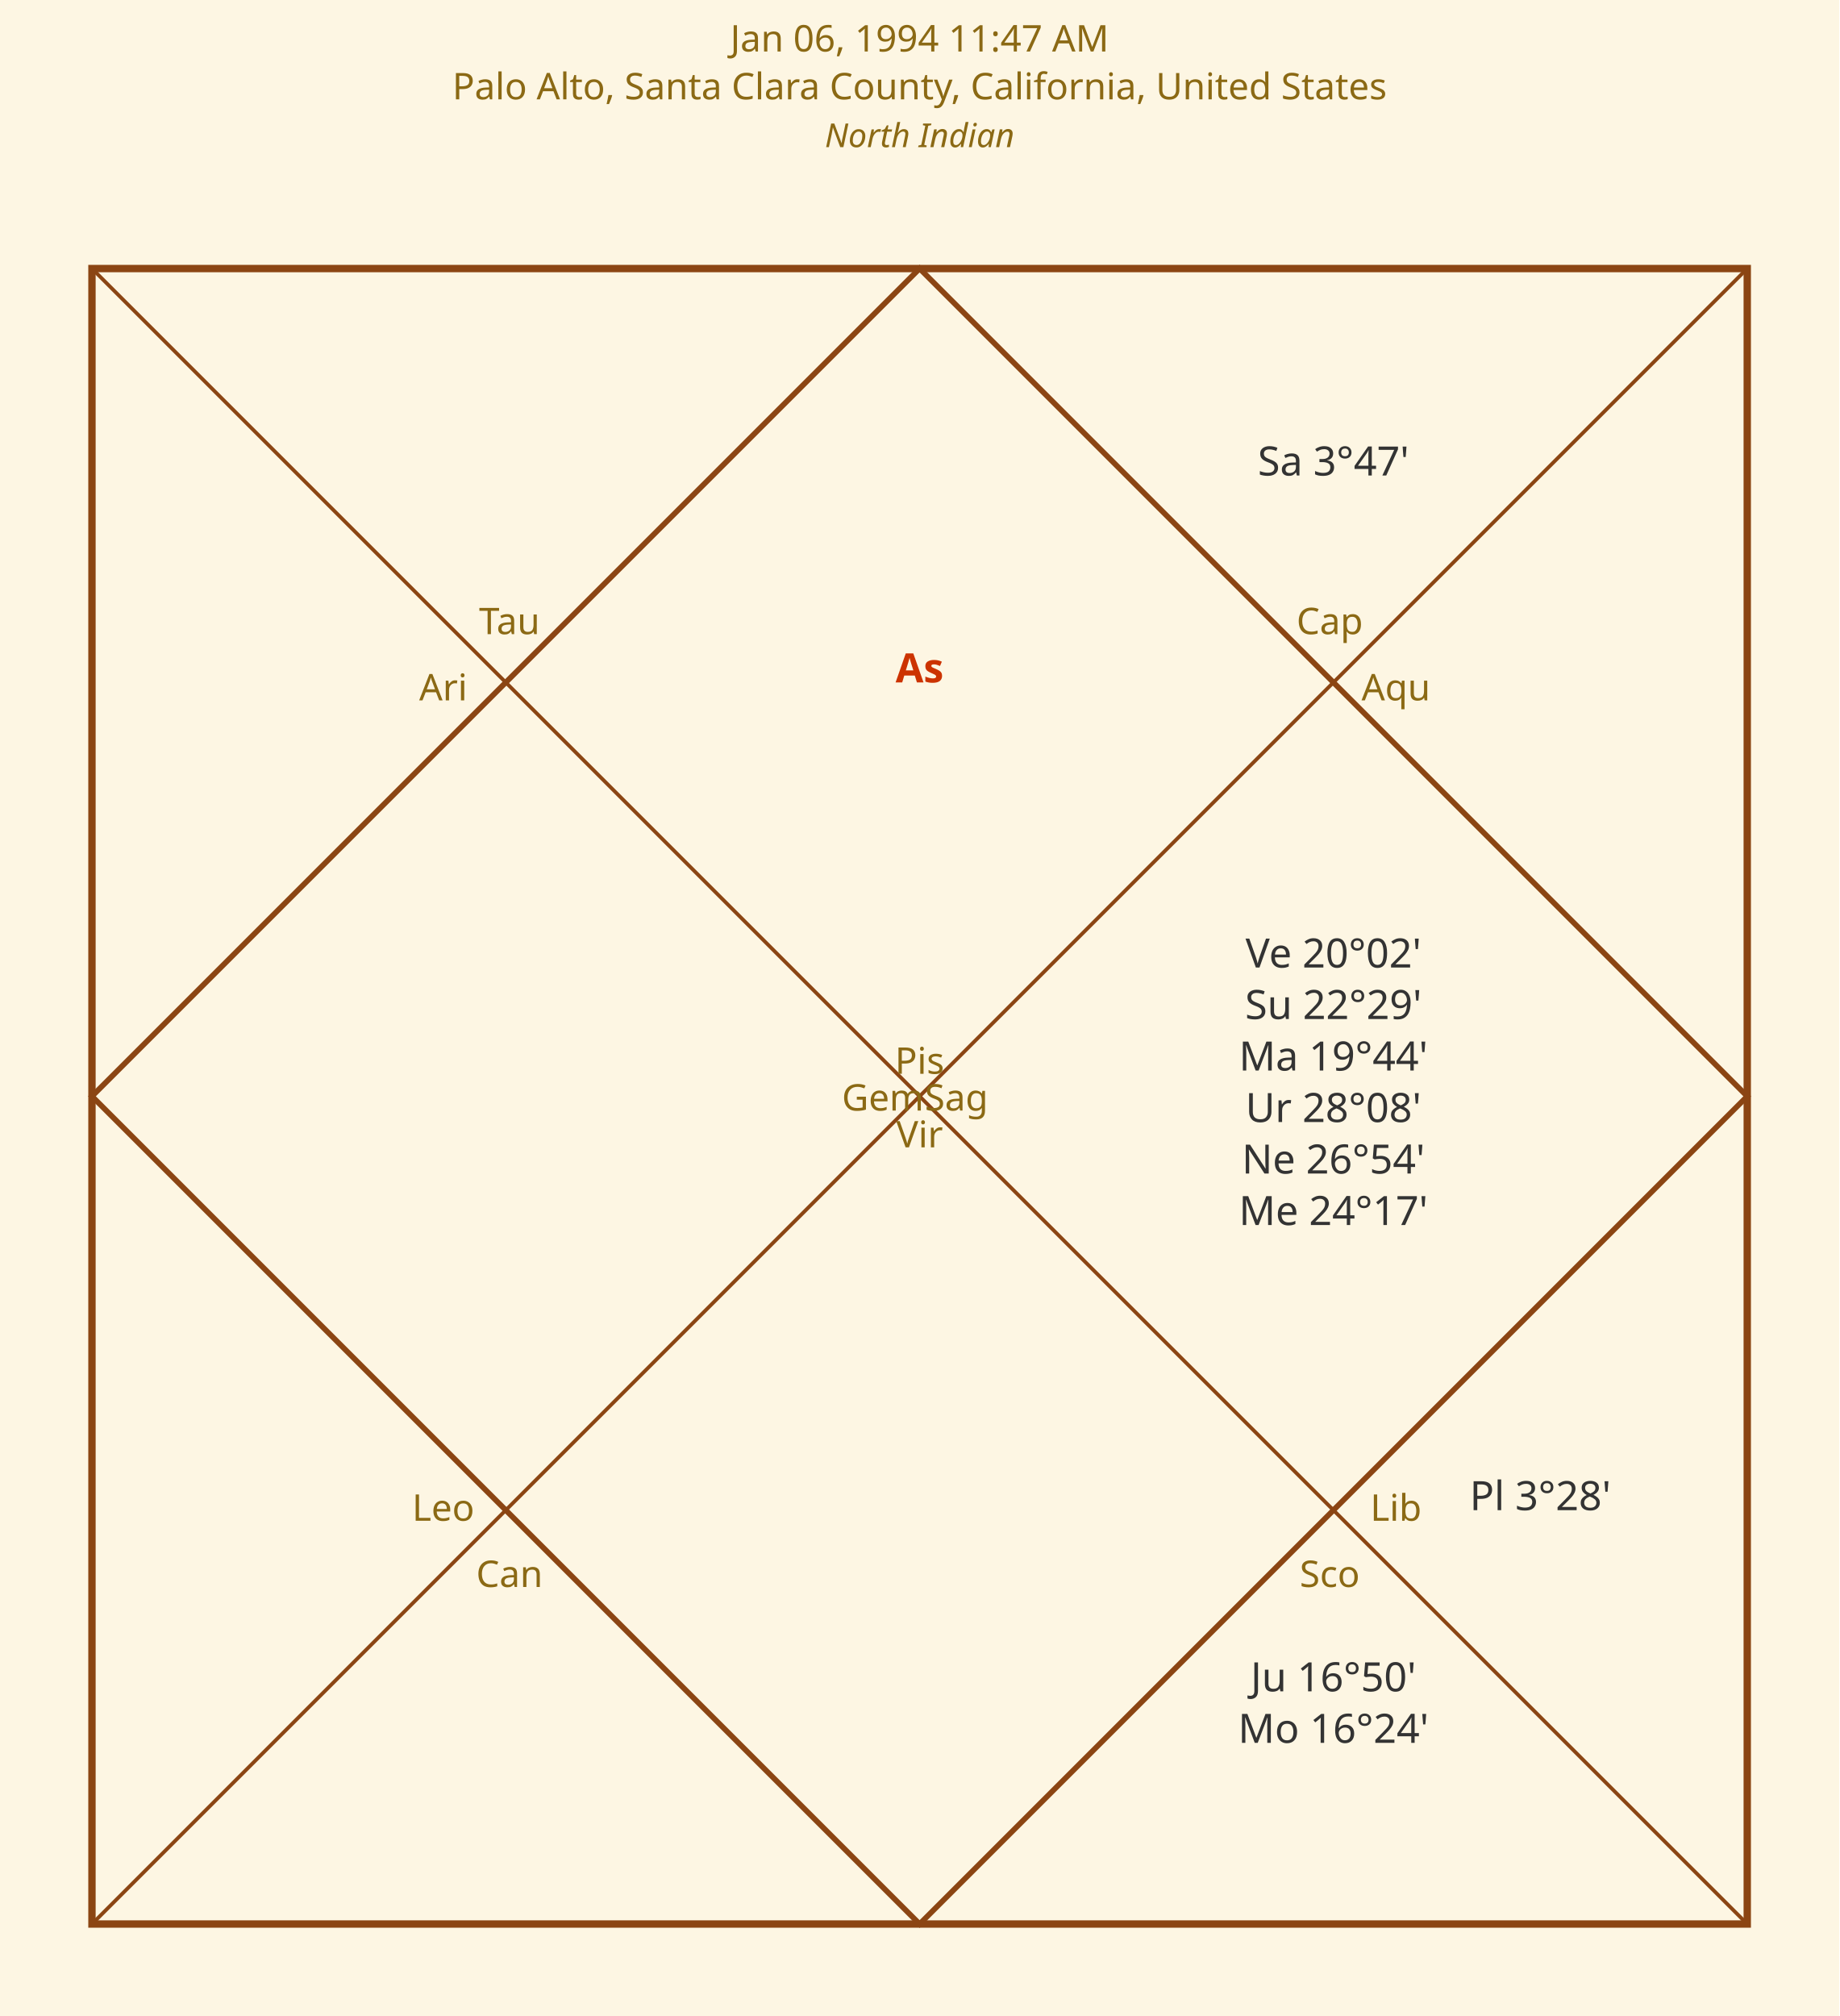
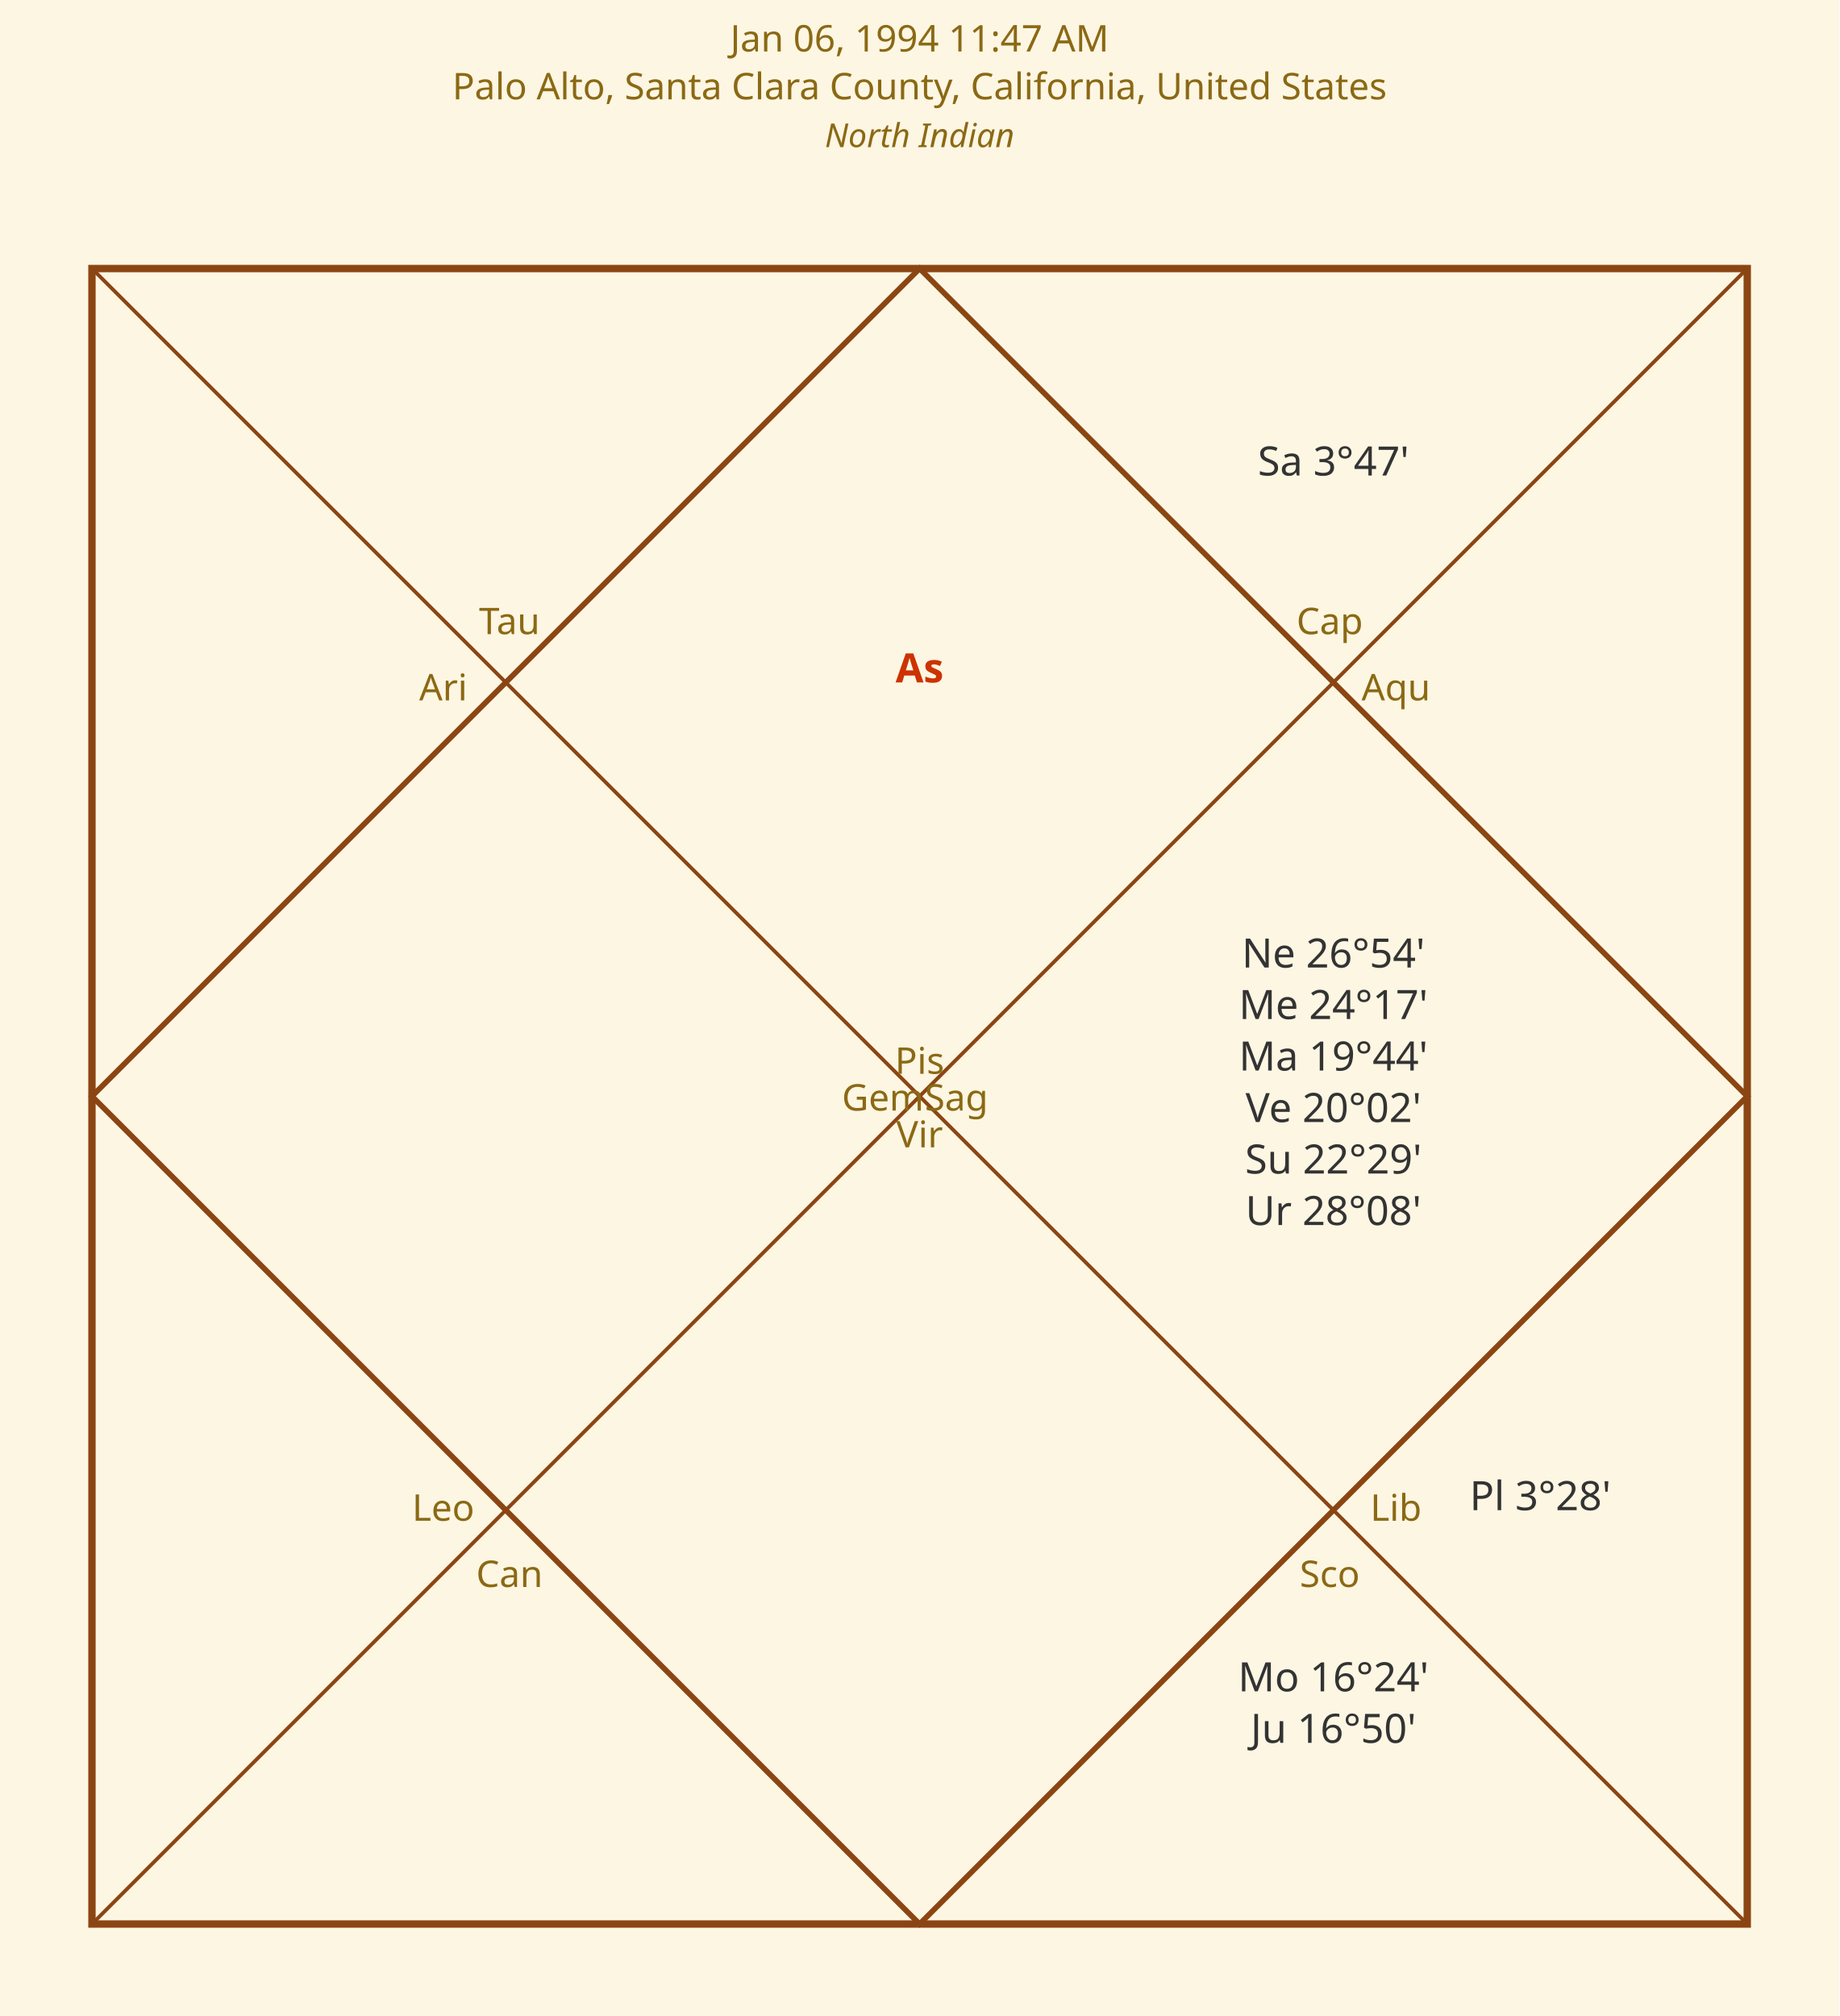
<svg xmlns="http://www.w3.org/2000/svg" baseProfile="full" height="548" version="1.1" width="500">
  <defs />
  <rect fill="#fdf6e3" height="548" width="500" x="0" y="0" />
  <rect fill="none" height="450.0" stroke="#8b4513" stroke-width="2" width="450.0" x="25.0" y="73.0" />
  <polygon fill="none" points="250.0,73.0 475.0,298.0 250.0,523.0 25.0,298.0" stroke="#8b4513" stroke-width="1.5" />
  <line stroke="#8b4513" stroke-width="1" x1="25.0" x2="475.0" y1="73.0" y2="523.0" />
  <line stroke="#8b4513" stroke-width="1" x1="475.0" x2="25.0" y1="73.0" y2="523.0" />
  <polygon fill="#fff0cc" opacity="0.4" points="25.0,73.0 250.0,73.0 475.0,73.0" stroke="none" />
  <text dominant-baseline="central" fill="#8b6914" font-family="sans-serif" font-size="10" text-anchor="middle" x="250.0" y="288.0">Pis</text>
  <text dominant-baseline="central" fill="#8b6914" font-family="sans-serif" font-size="10" text-anchor="middle" x="240.0" y="298.0">Gem</text>
  <text dominant-baseline="central" fill="#8b6914" font-family="sans-serif" font-size="10" text-anchor="middle" x="250.0" y="308.0">Vir</text>
  <text dominant-baseline="central" fill="#8b6914" font-family="sans-serif" font-size="10" text-anchor="middle" x="260.0" y="298.0">Sag</text>
  <text dominant-baseline="central" fill="#8b6914" font-family="sans-serif" font-size="10" text-anchor="middle" x="120.5" y="186.5">Ari</text>
  <text dominant-baseline="central" fill="#8b6914" font-family="sans-serif" font-size="10" text-anchor="middle" x="138.5" y="168.5">Tau</text>
  <text dominant-baseline="central" fill="#8b6914" font-family="sans-serif" font-size="10" text-anchor="middle" x="138.5" y="427.5">Can</text>
  <text dominant-baseline="central" fill="#8b6914" font-family="sans-serif" font-size="10" text-anchor="middle" x="120.5" y="409.5">Leo</text>
  <text dominant-baseline="central" fill="#8b6914" font-family="sans-serif" font-size="10" text-anchor="middle" x="379.5" y="409.5">Lib</text>
  <text dominant-baseline="central" fill="#8b6914" font-family="sans-serif" font-size="10" text-anchor="middle" x="361.5" y="427.5">Sco</text>
  <text dominant-baseline="central" fill="#8b6914" font-family="sans-serif" font-size="10" text-anchor="middle" x="361.5" y="168.5">Cap</text>
  <text dominant-baseline="central" fill="#8b6914" font-family="sans-serif" font-size="10" text-anchor="middle" x="379.5" y="186.5">Aqu</text>
  <text fill="#cc3300" font-family="sans-serif" font-size="11" font-weight="bold" text-anchor="middle" x="250.0" y="185.5">As</text>
-   <text fill="#333333" font-family="sans-serif" font-size="11" text-anchor="middle" x="362.5" y="459.75">Ju 16°50'</text>
-   <text fill="#333333" font-family="sans-serif" font-size="11" text-anchor="middle" x="362.5" y="473.75">Mo 16°24'</text>
+   <text fill="#333333" font-family="sans-serif" font-size="11" text-anchor="middle" x="362.5" y="459.75">Mo 16°24'</text>
+   <text fill="#333333" font-family="sans-serif" font-size="11" text-anchor="middle" x="362.5" y="473.75">Ju 16°50'</text>
  <text fill="#333333" font-family="sans-serif" font-size="11" text-anchor="middle" x="418.75" y="410.5">Pl 3°28'</text>
-   <text fill="#333333" font-family="sans-serif" font-size="11" text-anchor="middle" x="362.5" y="263.0">Ve 20°02'</text>
-   <text fill="#333333" font-family="sans-serif" font-size="11" text-anchor="middle" x="362.5" y="277.0">Su 22°29'</text>
+   <text fill="#333333" font-family="sans-serif" font-size="11" text-anchor="middle" x="362.5" y="263.0">Ne 26°54'</text>
+   <text fill="#333333" font-family="sans-serif" font-size="11" text-anchor="middle" x="362.5" y="277.0">Me 24°17'</text>
  <text fill="#333333" font-family="sans-serif" font-size="11" text-anchor="middle" x="362.5" y="291.0">Ma 19°44'</text>
-   <text fill="#333333" font-family="sans-serif" font-size="11" text-anchor="middle" x="362.5" y="305.0">Ur 28°08'</text>
-   <text fill="#333333" font-family="sans-serif" font-size="11" text-anchor="middle" x="362.5" y="319.0">Ne 26°54'</text>
-   <text fill="#333333" font-family="sans-serif" font-size="11" text-anchor="middle" x="362.5" y="333.0">Me 24°17'</text>
+   <text fill="#333333" font-family="sans-serif" font-size="11" text-anchor="middle" x="362.5" y="305.0">Ve 20°02'</text>
+   <text fill="#333333" font-family="sans-serif" font-size="11" text-anchor="middle" x="362.5" y="319.0">Su 22°29'</text>
+   <text fill="#333333" font-family="sans-serif" font-size="11" text-anchor="middle" x="362.5" y="333.0">Ur 28°08'</text>
  <text fill="#333333" font-family="sans-serif" font-size="11" text-anchor="middle" x="362.5" y="129.25">Sa 3°47'</text>
  <text fill="#8b6914" font-family="sans-serif" font-size="10" text-anchor="middle" x="250.0" y="14">Jan 06, 1994  11:47 AM</text>
  <text fill="#8b6914" font-family="sans-serif" font-size="10" text-anchor="middle" x="250.0" y="27">Palo Alto, Santa Clara County, California, United States</text>
  <text fill="#8b6914" font-family="sans-serif" font-size="9" font-style="italic" text-anchor="middle" x="250.0" y="40">North Indian</text>
</svg>
